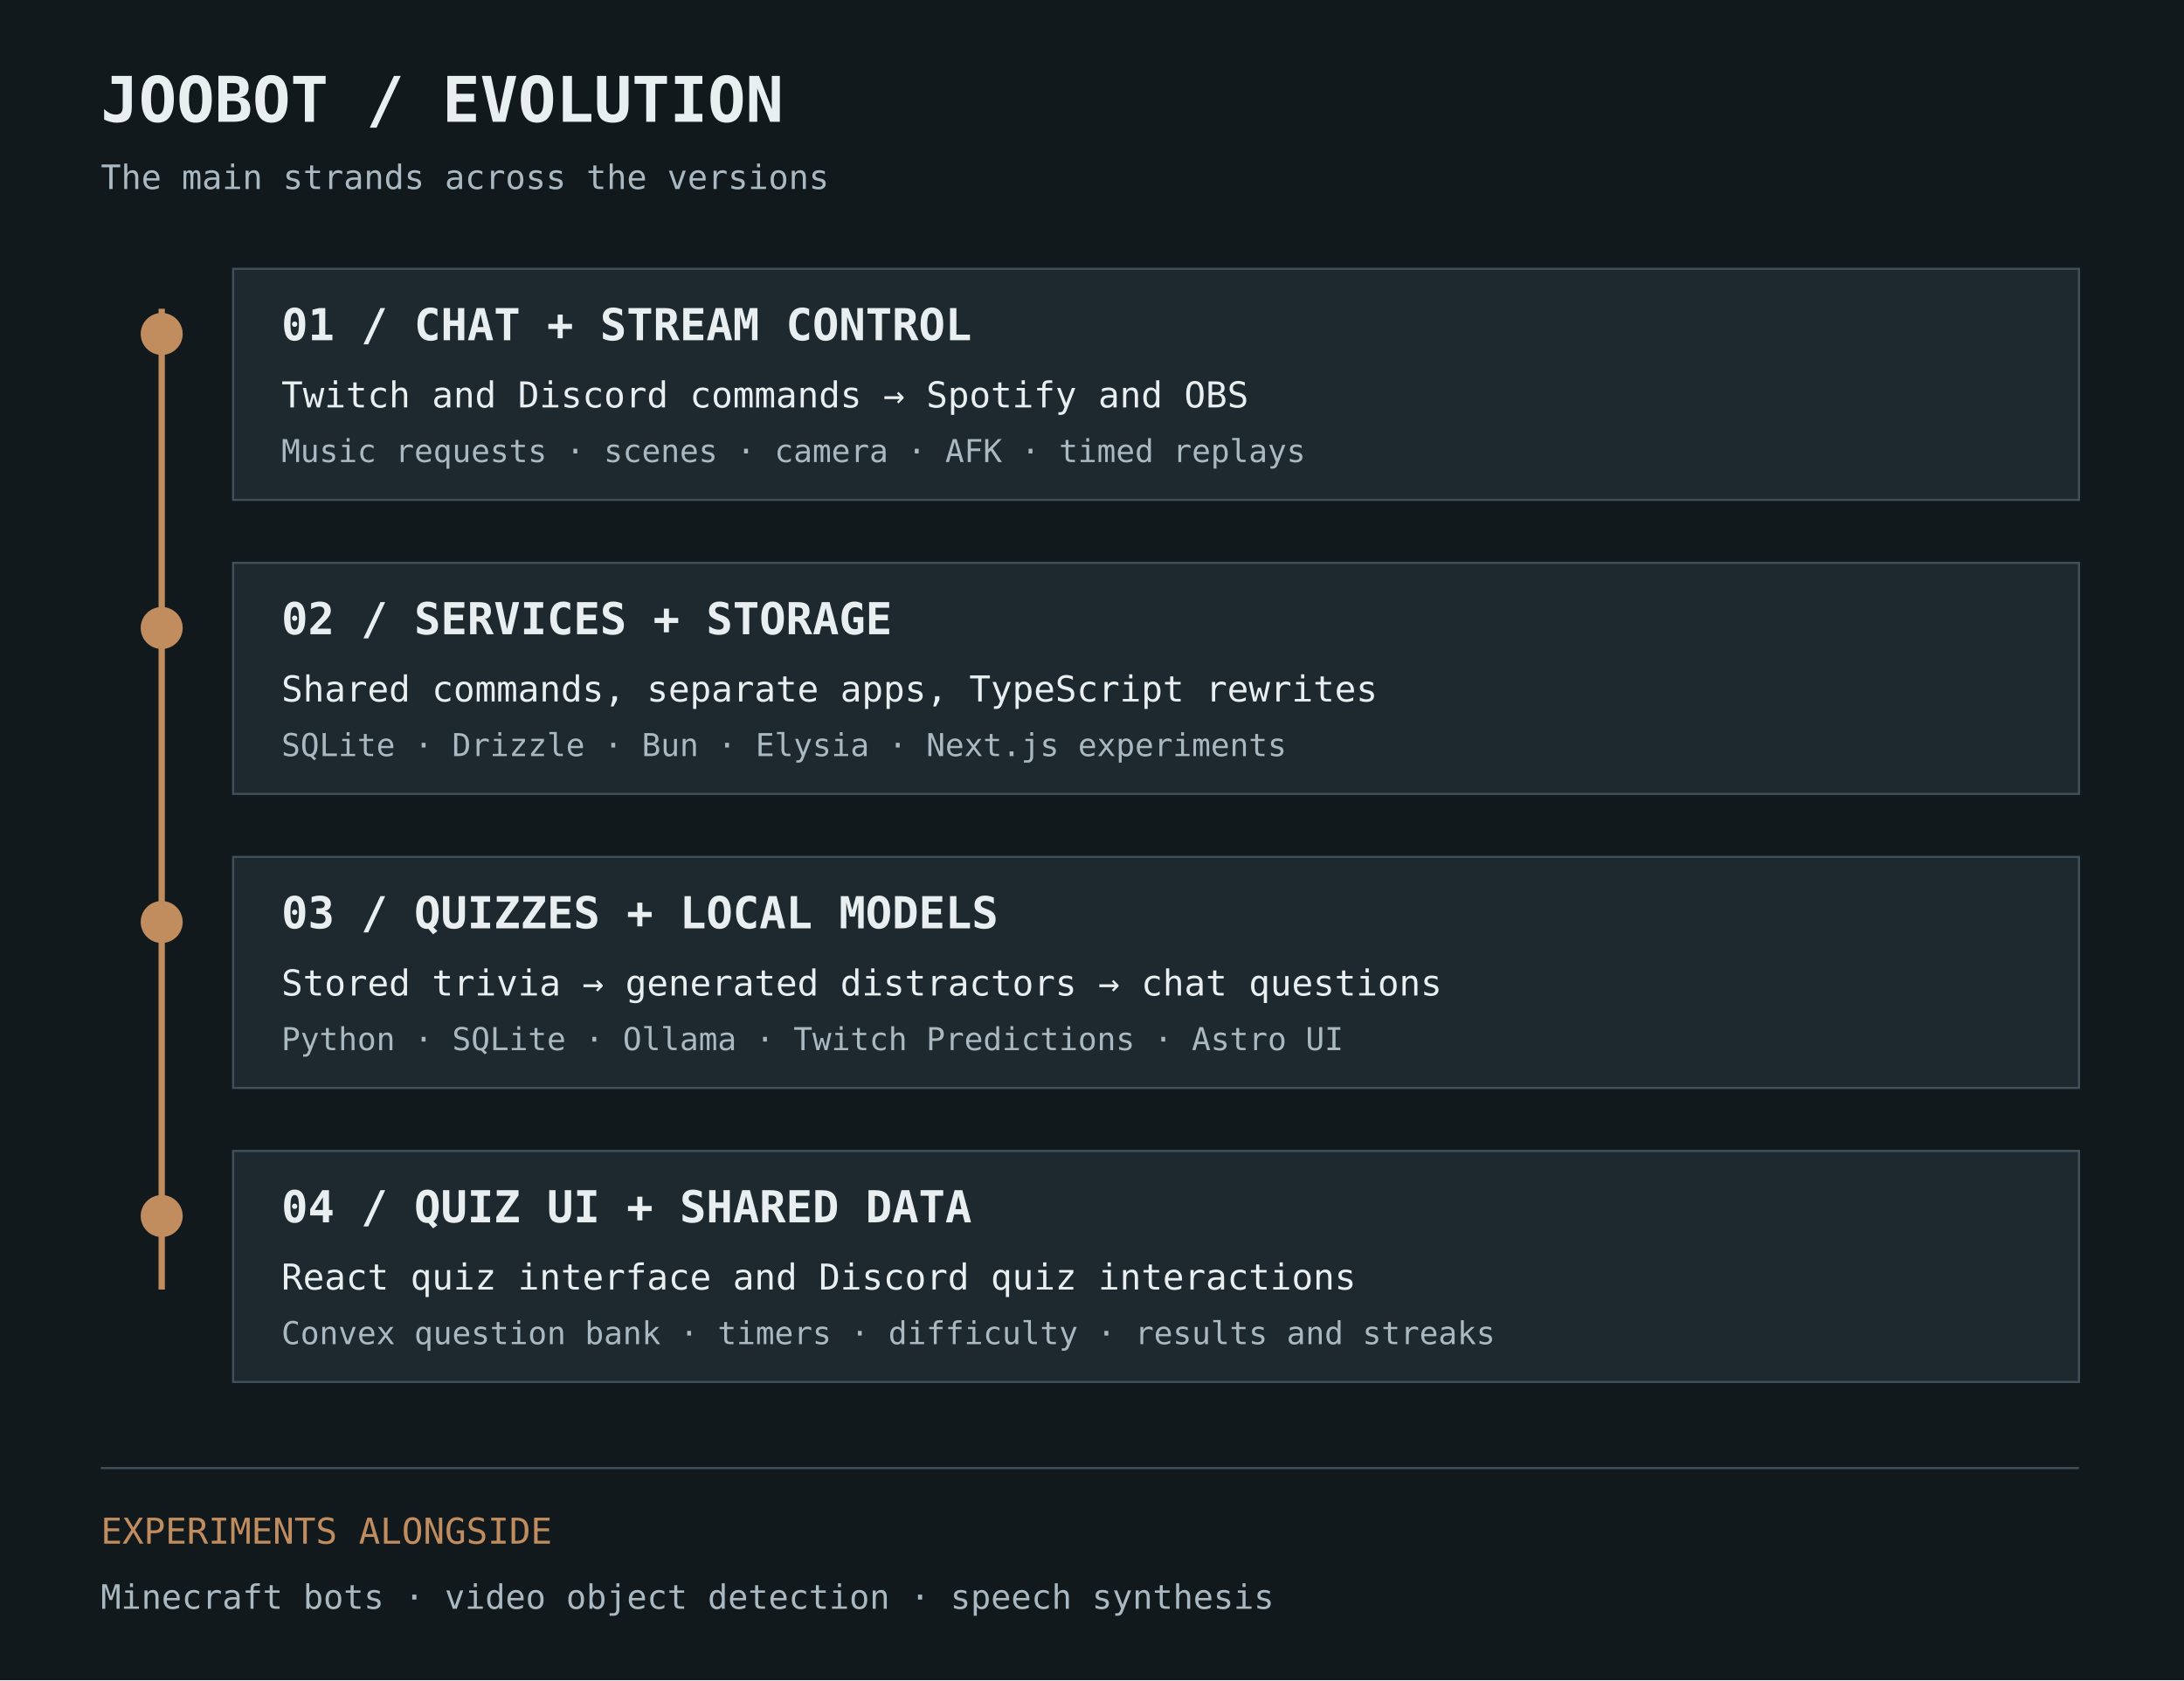
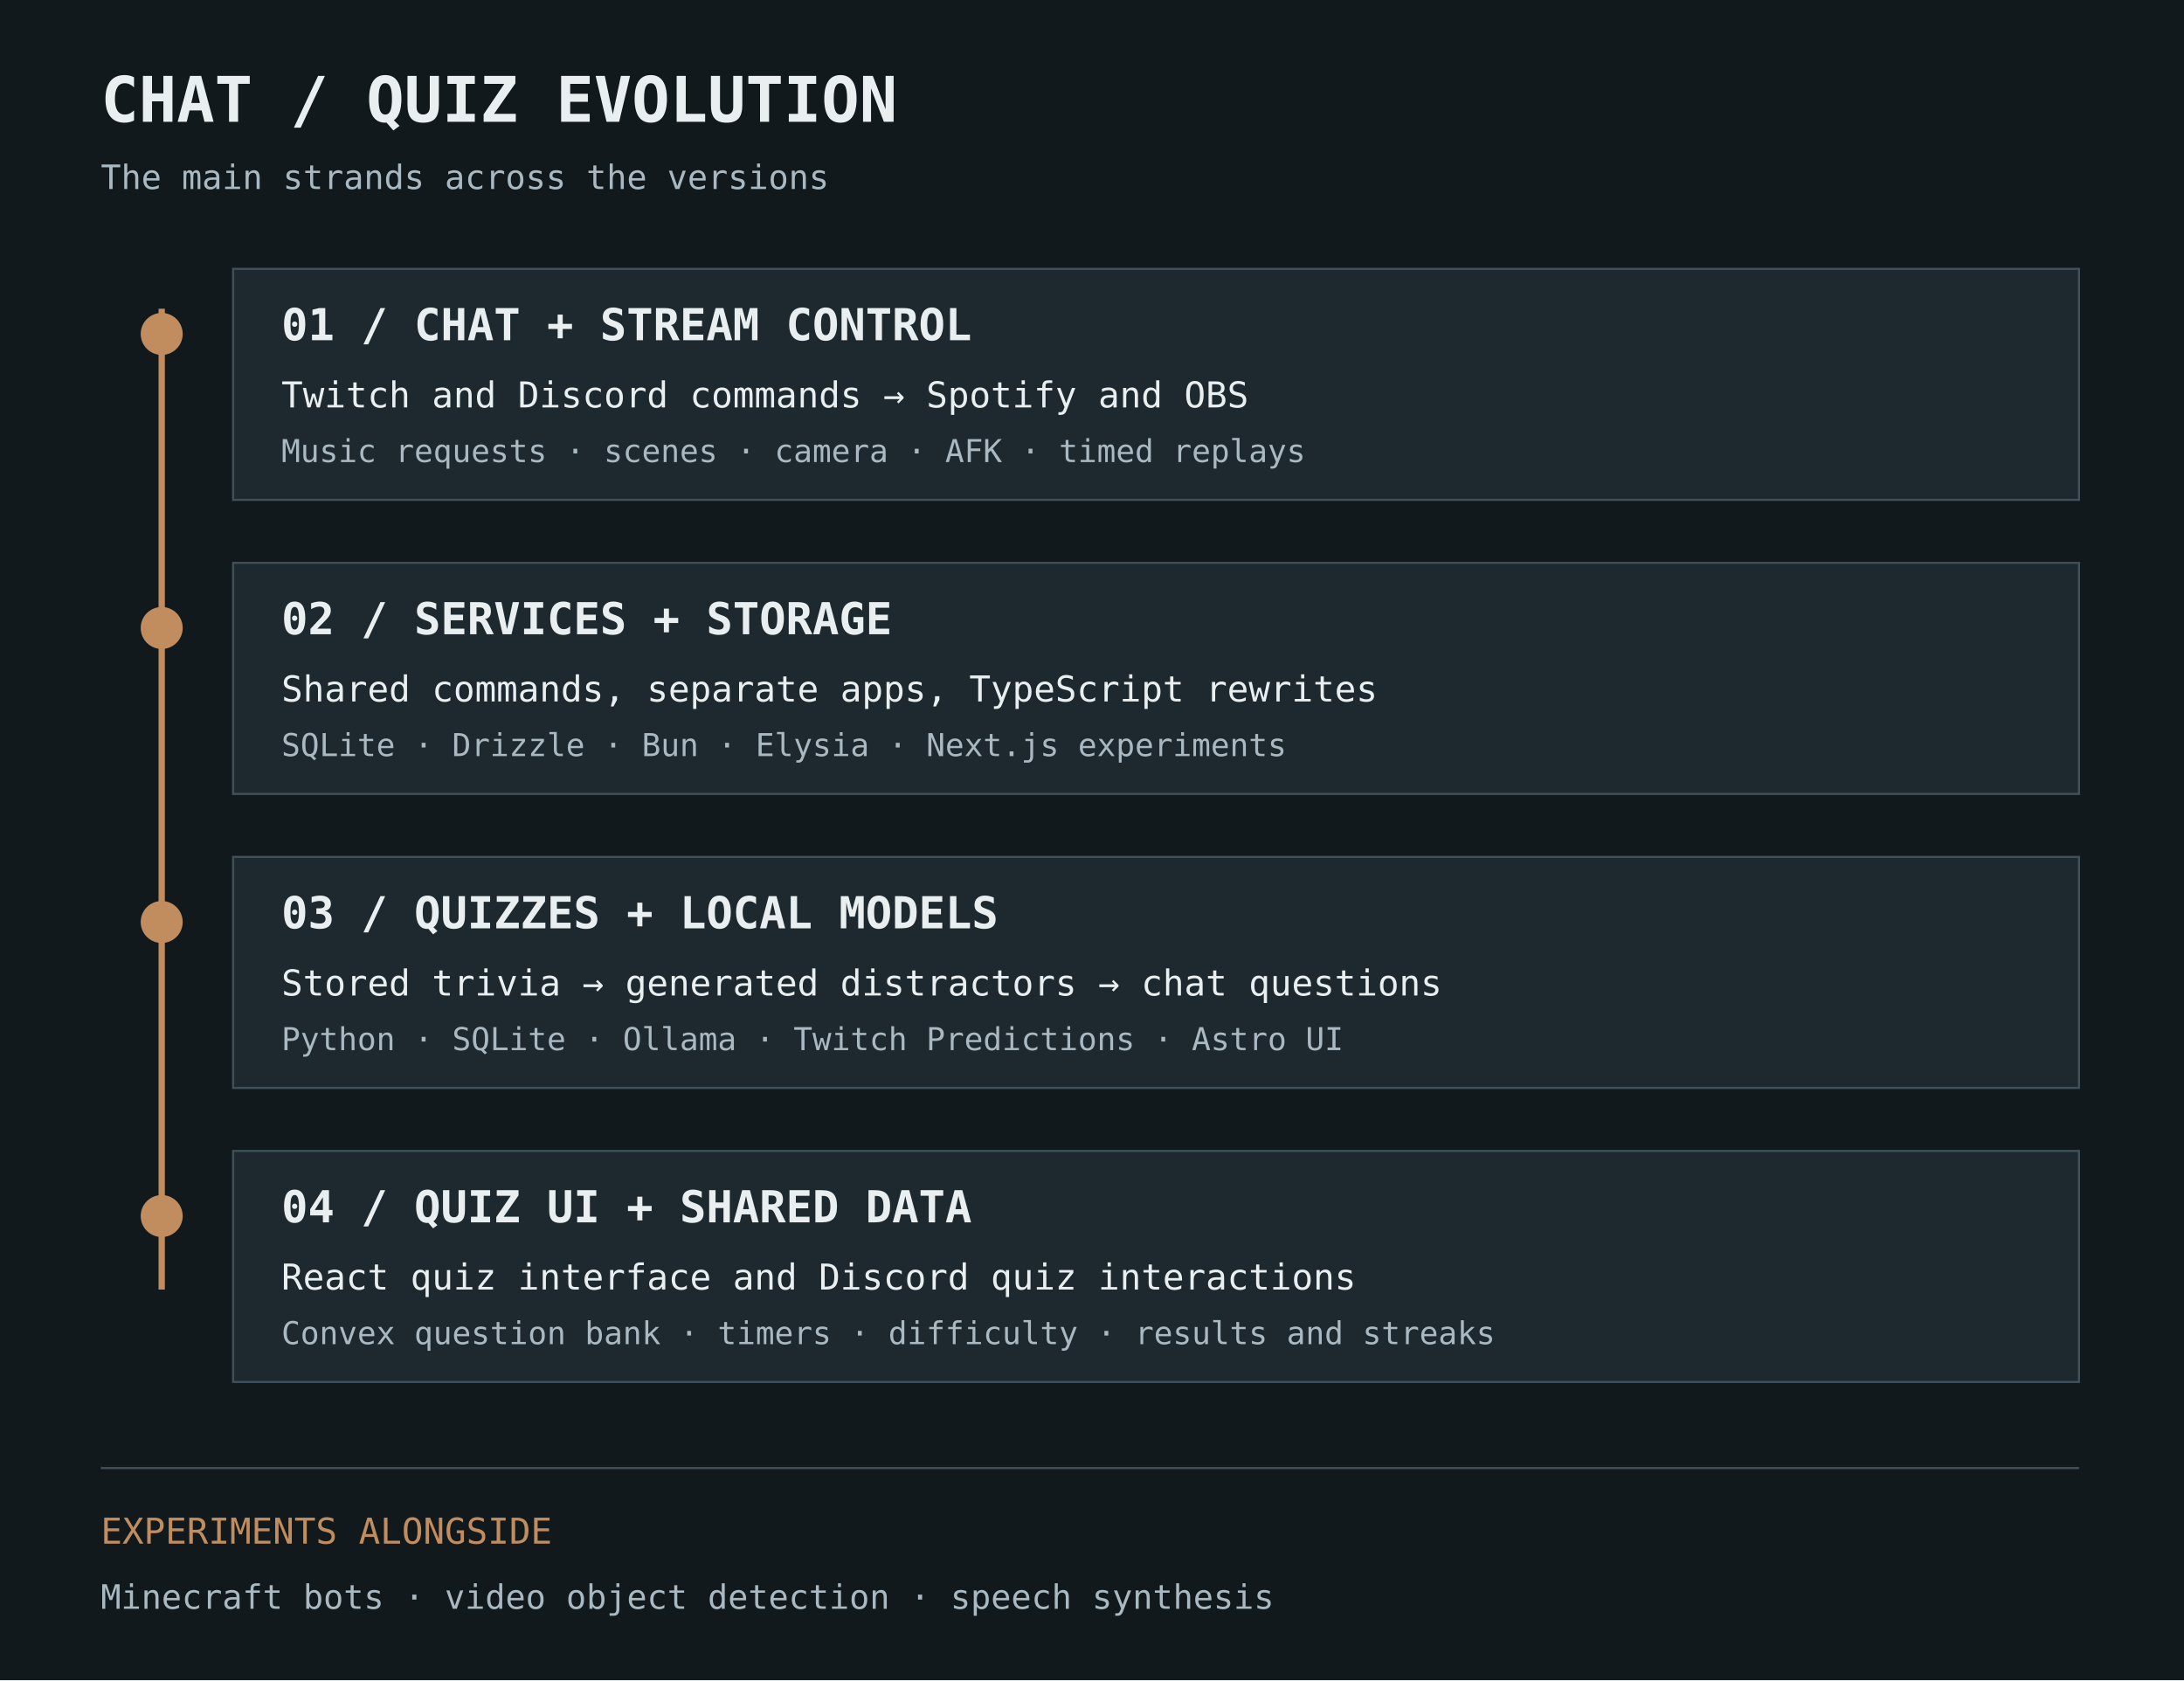
<svg xmlns="http://www.w3.org/2000/svg" width="1040" height="800" viewBox="0 0 1040 800" role="img" aria-labelledby="title description">
  <rect width="1040" height="800" fill="#11191d" />
  <g font-family="monospace" fill="#e9eff0">
-     <text x="48" y="58" font-size="30" font-weight="700">JOOBOT / EVOLUTION</text>
+     <text x="48" y="58" font-size="30" font-weight="700">CHAT / QUIZ EVOLUTION</text>
    <text x="48" y="90" font-size="16" fill="#aab9c1">The main strands across the versions</text>
    <path d="M77 147v467" stroke="#c18d5f" stroke-width="3" />
    <g fill="#c18d5f">
      <circle cx="77" cy="159" r="10" />
      <circle cx="77" cy="299" r="10" />
      <circle cx="77" cy="439" r="10" />
      <circle cx="77" cy="579" r="10" />
    </g>
    <g fill="#1d292f" stroke="#40505a">
      <rect x="111" y="128" width="879" height="110" />
      <rect x="111" y="268" width="879" height="110" />
      <rect x="111" y="408" width="879" height="110" />
      <rect x="111" y="548" width="879" height="110" />
    </g>
    <text x="134" y="162" font-size="21" font-weight="700">01 / CHAT + STREAM CONTROL</text>
    <text x="134" y="194" font-size="17">Twitch and Discord commands → Spotify and OBS</text>
    <text x="134" y="220" font-size="15" fill="#aab9c1">Music requests · scenes · camera · AFK · timed replays</text>
    <text x="134" y="302" font-size="21" font-weight="700">02 / SERVICES + STORAGE</text>
    <text x="134" y="334" font-size="17">Shared commands, separate apps, TypeScript rewrites</text>
    <text x="134" y="360" font-size="15" fill="#aab9c1">SQLite · Drizzle · Bun · Elysia · Next.js experiments</text>
    <text x="134" y="442" font-size="21" font-weight="700">03 / QUIZZES + LOCAL MODELS</text>
    <text x="134" y="474" font-size="17">Stored trivia → generated distractors → chat questions</text>
    <text x="134" y="500" font-size="15" fill="#aab9c1">Python · SQLite · Ollama · Twitch Predictions · Astro UI</text>
    <text x="134" y="582" font-size="21" font-weight="700">04 / QUIZ UI + SHARED DATA</text>
    <text x="134" y="614" font-size="17">React quiz interface and Discord quiz interactions</text>
    <text x="134" y="640" font-size="15" fill="#aab9c1">Convex question bank · timers · difficulty · results and streaks</text>
    <path d="M48 699h942" stroke="#40505a" />
    <text x="48" y="735" font-size="17" fill="#c18d5f">EXPERIMENTS ALONGSIDE</text>
    <text x="48" y="766" font-size="16" fill="#aab9c1">Minecraft bots · video object detection · speech synthesis</text>
  </g>
</svg>
